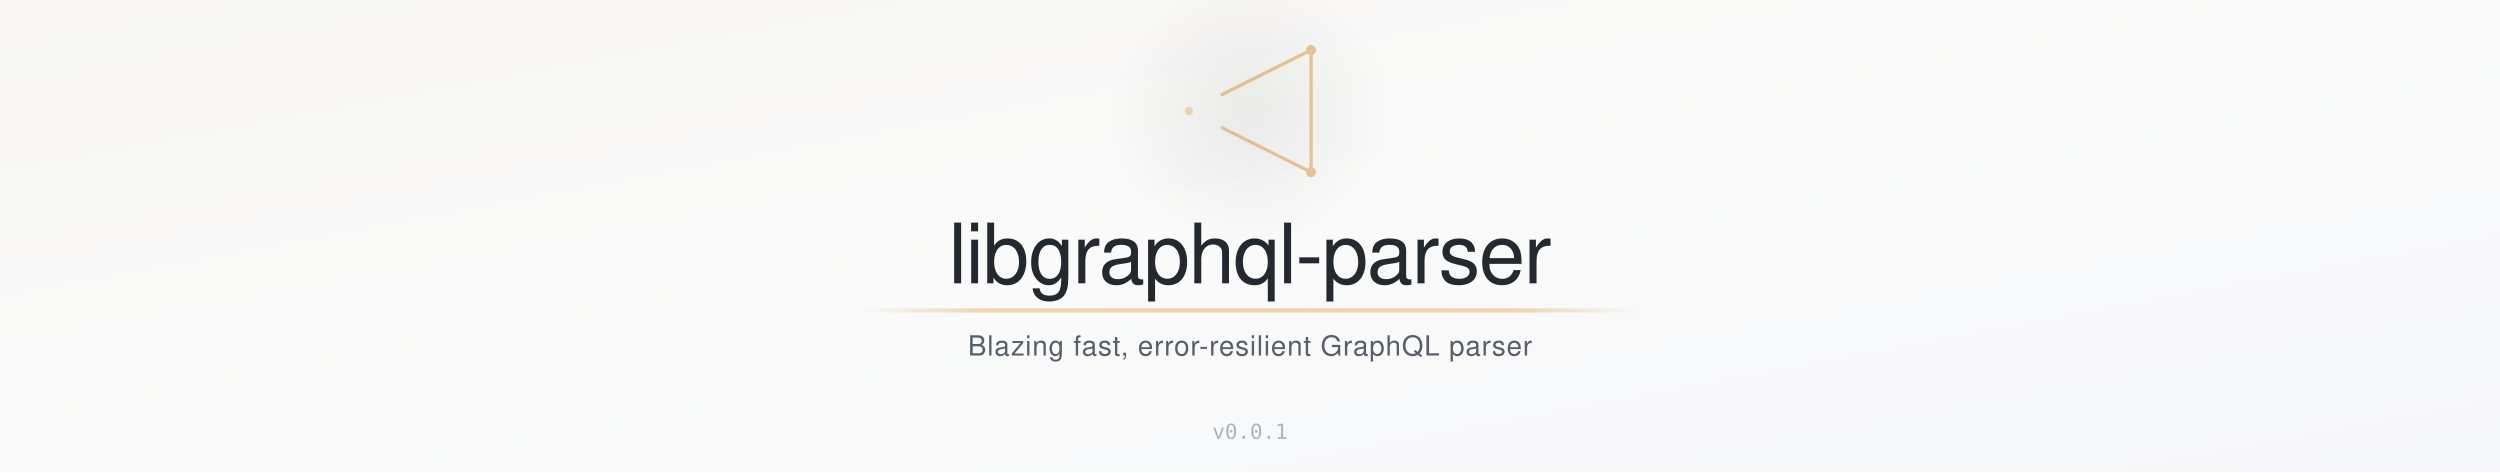
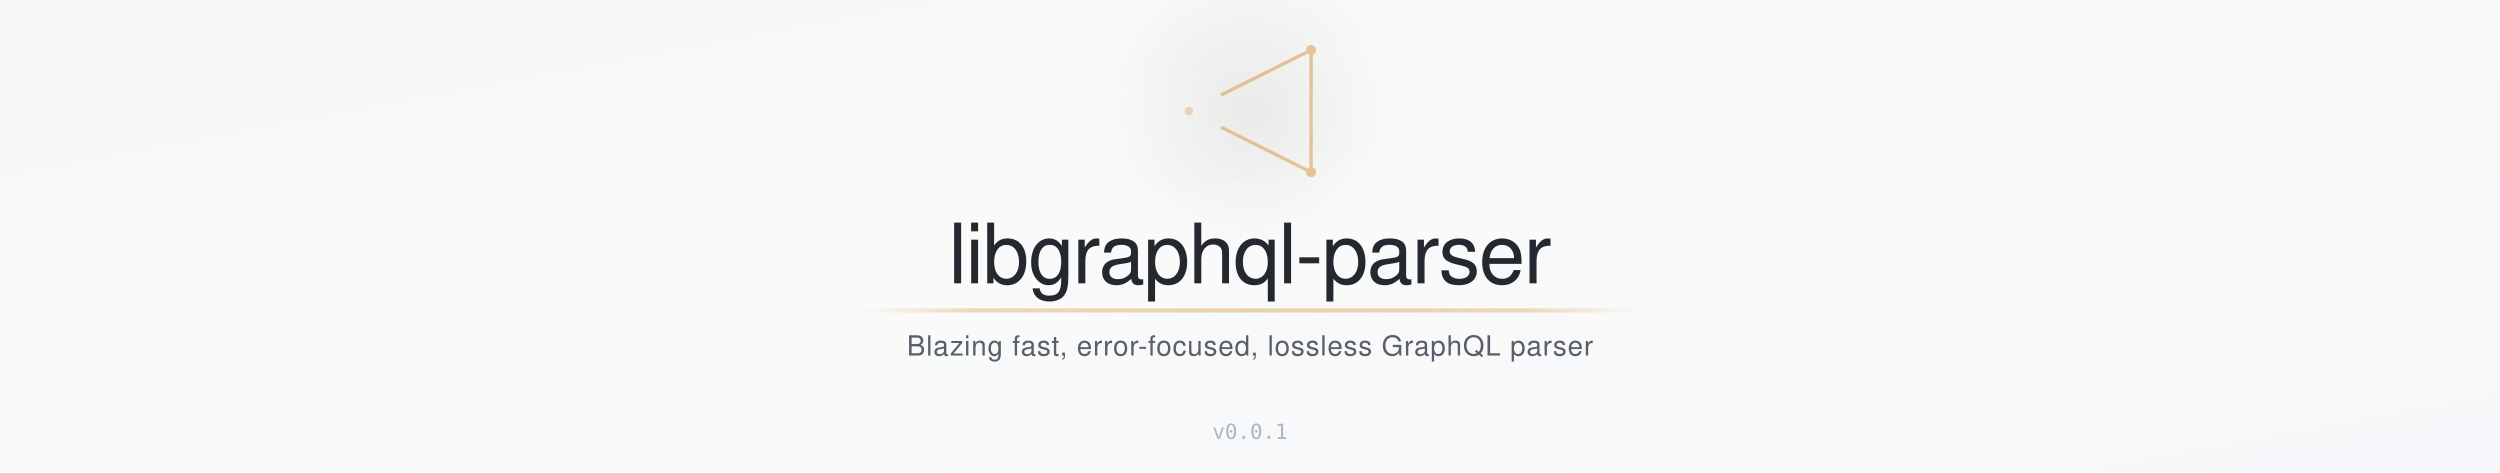
<svg xmlns="http://www.w3.org/2000/svg" viewBox="0 0 900 170" width="900" height="170">
  <defs>
    <linearGradient id="bg" x1="0" y1="0" x2="1" y2="1">
      <stop offset="0%" stop-color="#f7f6f4" />
      <stop offset="50%" stop-color="#fafafa" />
      <stop offset="100%" stop-color="#f6f7fa" />
    </linearGradient>
    <linearGradient id="accent" x1="0" y1="0" x2="1" y2="0">
      <stop offset="0%" stop-color="#d4943c" stop-opacity="0" />
      <stop offset="15%" stop-color="#d4943c" stop-opacity="0.35" />
      <stop offset="50%" stop-color="#d4943c" stop-opacity="0.40" />
      <stop offset="85%" stop-color="#d4943c" stop-opacity="0.35" />
      <stop offset="100%" stop-color="#d4943c" stop-opacity="0" />
    </linearGradient>
    <radialGradient id="glow">
      <stop offset="0%" stop-color="#000000" stop-opacity="0.06" />
      <stop offset="100%" stop-color="#000000" stop-opacity="0" />
    </radialGradient>
  </defs>
  <rect width="900" height="170" fill="url(#bg)" />
  <circle cx="450" cy="40" r="50" fill="url(#glow)" />
  <g transform="translate(450, 40) scale(1.0)" opacity="0.50">
    <line x1="22" y1="-22" x2="22" y2="22" stroke="#d4943c" stroke-width="1.2" stroke-linecap="round" />
    <line x1="22" y1="-22" x2="-10" y2="-6" stroke="#d4943c" stroke-width="1.2" stroke-linecap="round" />
    <line x1="22" y1="22" x2="-10" y2="6" stroke="#d4943c" stroke-width="1.2" stroke-linecap="round" />
    <circle cx="-22" cy="0" r="1.5" fill="#d4943c" opacity="0.65" />
    <circle cx="22" cy="-22" r="1.8" fill="#d4943c" />
    <circle cx="22" cy="22" r="1.8" fill="#d4943c" />
  </g>
  <text x="450" y="102" text-anchor="middle" fill="#24292f" font-family="-apple-system, 'Segoe UI', Helvetica, Arial, sans-serif" font-size="30" font-weight="400" letter-spacing="-0.5">libgraphql-parser</text>
  <rect x="310" y="111" width="280" height="1.5" fill="url(#accent)" rx="0.75" />
-   <text x="450" y="128" text-anchor="middle" fill="#57606a" font-family="-apple-system, 'Segoe UI', Helvetica, Arial, sans-serif" font-size="10" letter-spacing="0.3">Blazing fast, error-resilient GraphQL parser</text>
+   <text x="450" y="128" text-anchor="middle" fill="#57606a" font-family="-apple-system, 'Segoe UI', Helvetica, Arial, sans-serif" font-size="10" letter-spacing="0.3">Blazing fast, error-focused, lossless GraphQL parser</text>
  <text x="450" y="158" text-anchor="middle" fill="#adb5bd" font-family="'SF Mono', 'Cascadia Code', monospace" font-size="7.5">v0.0.1</text>
</svg>
